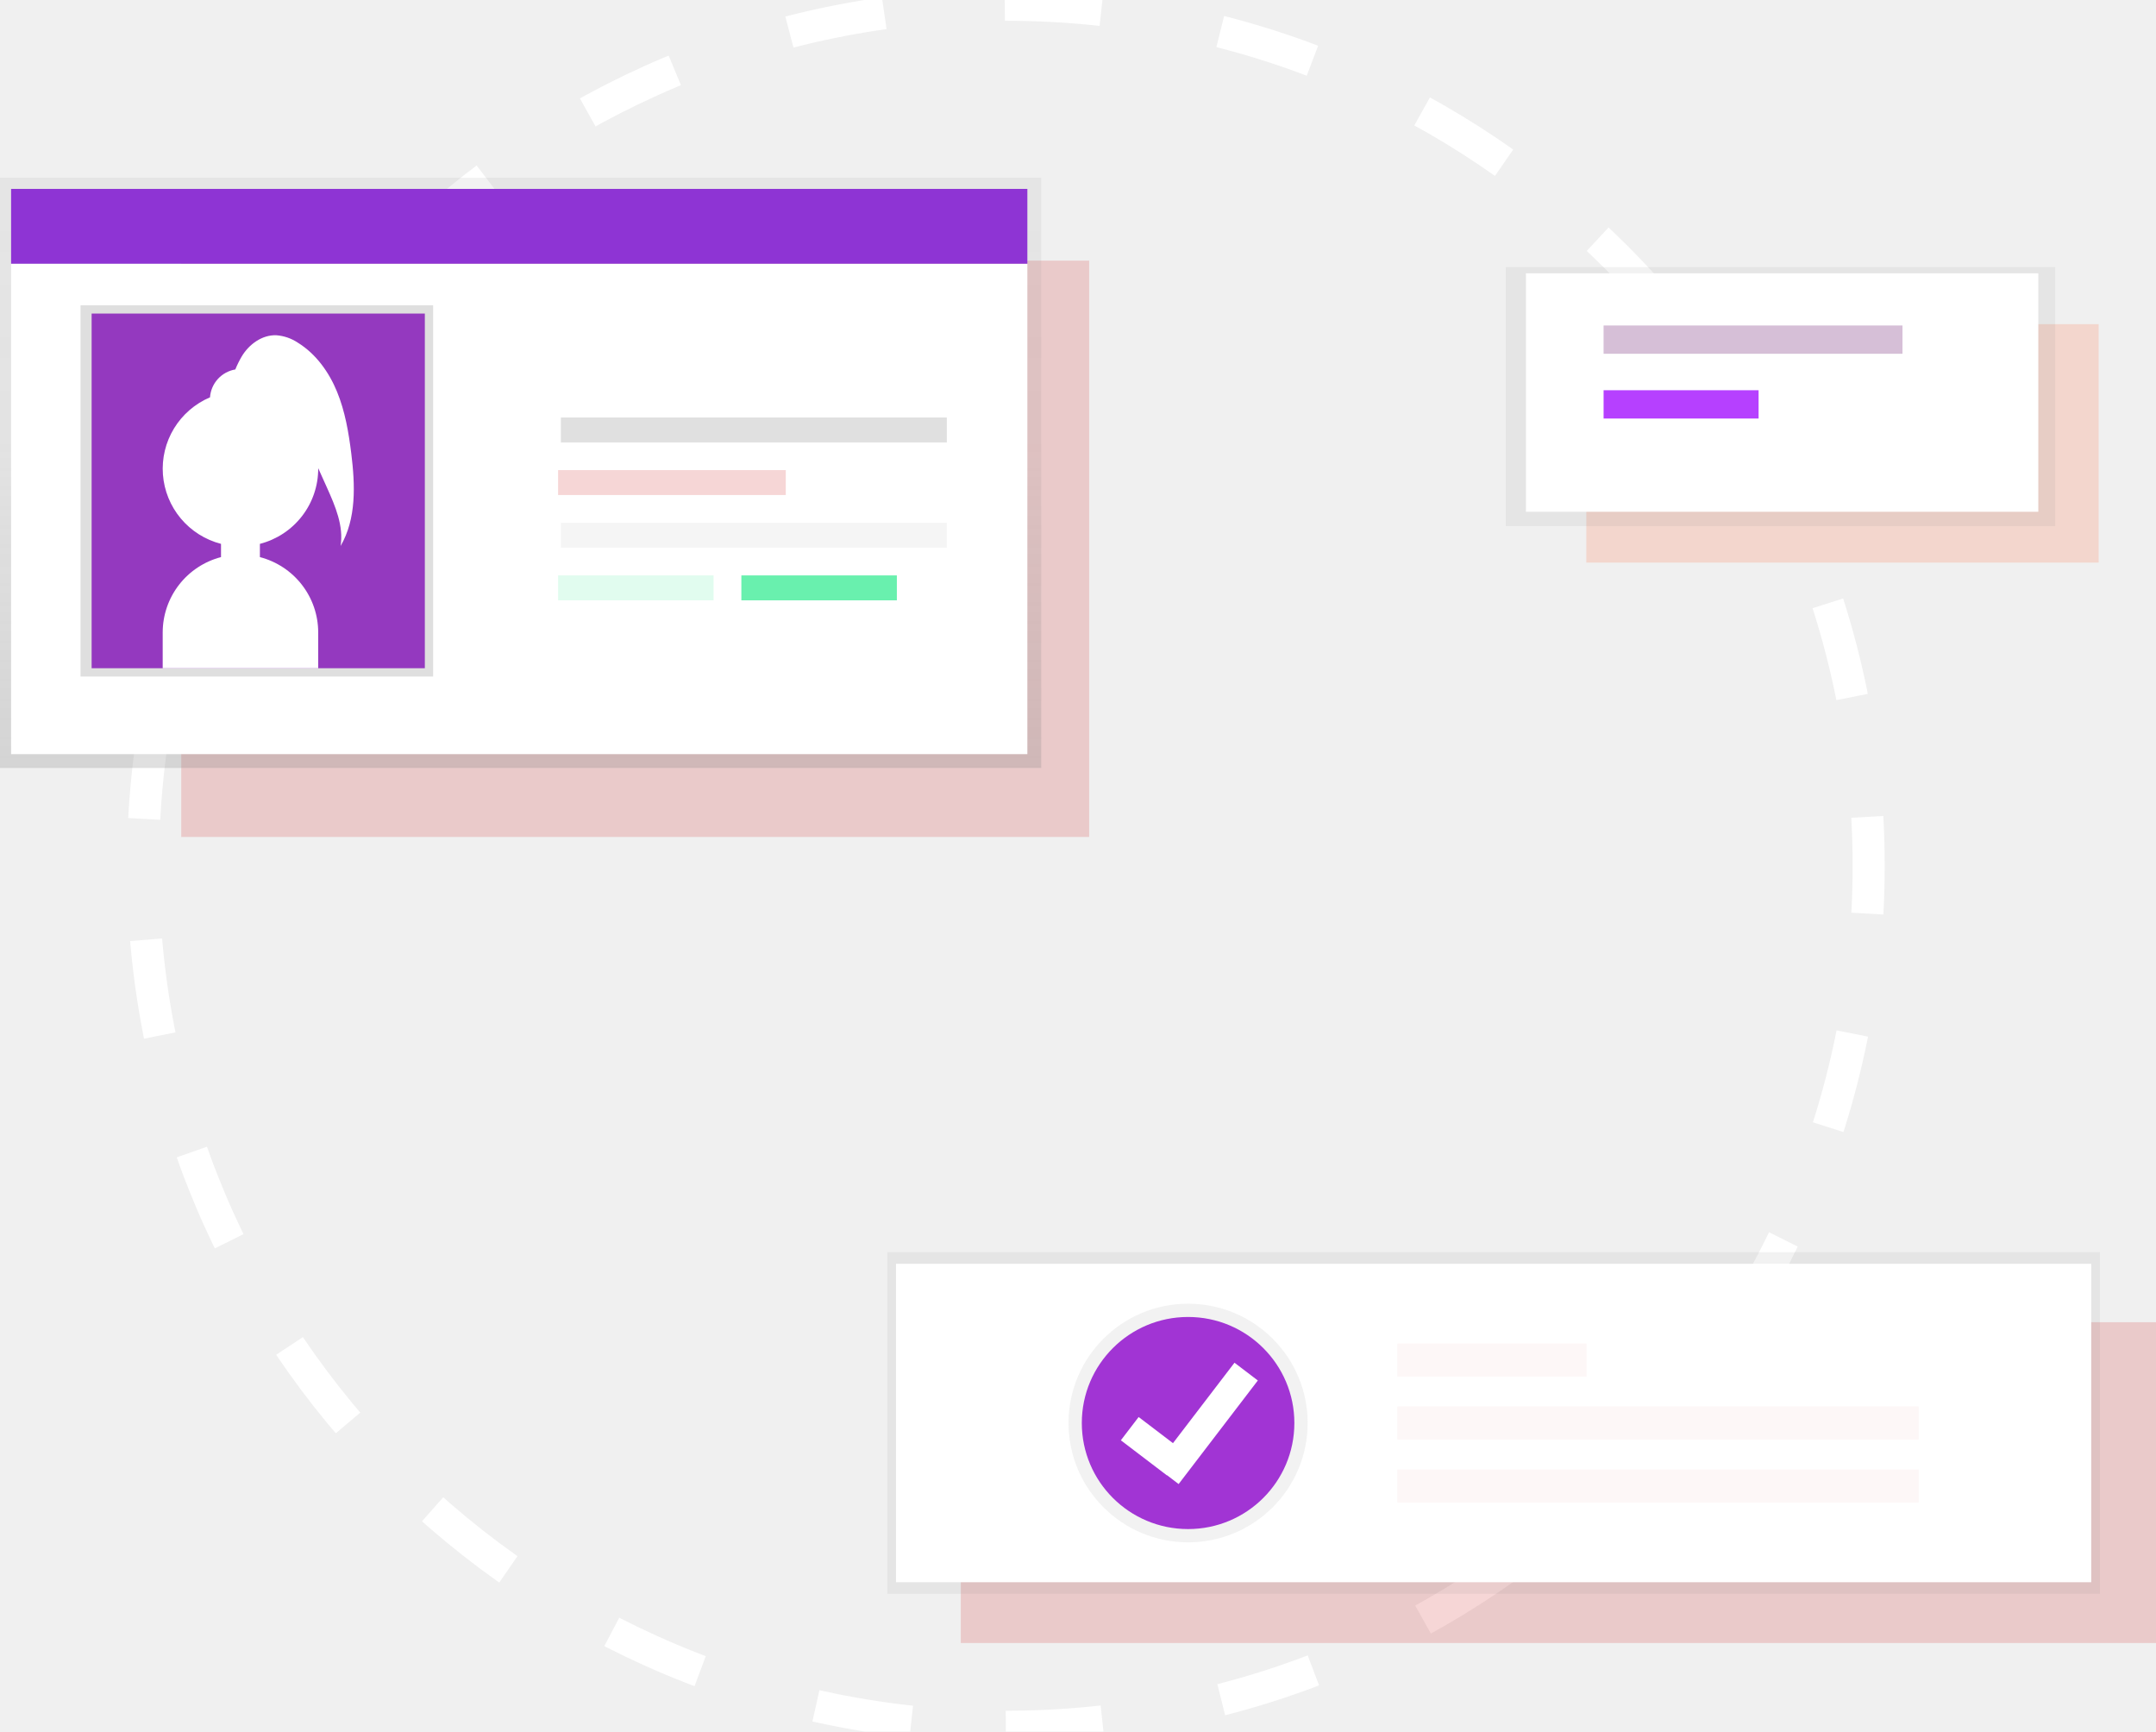
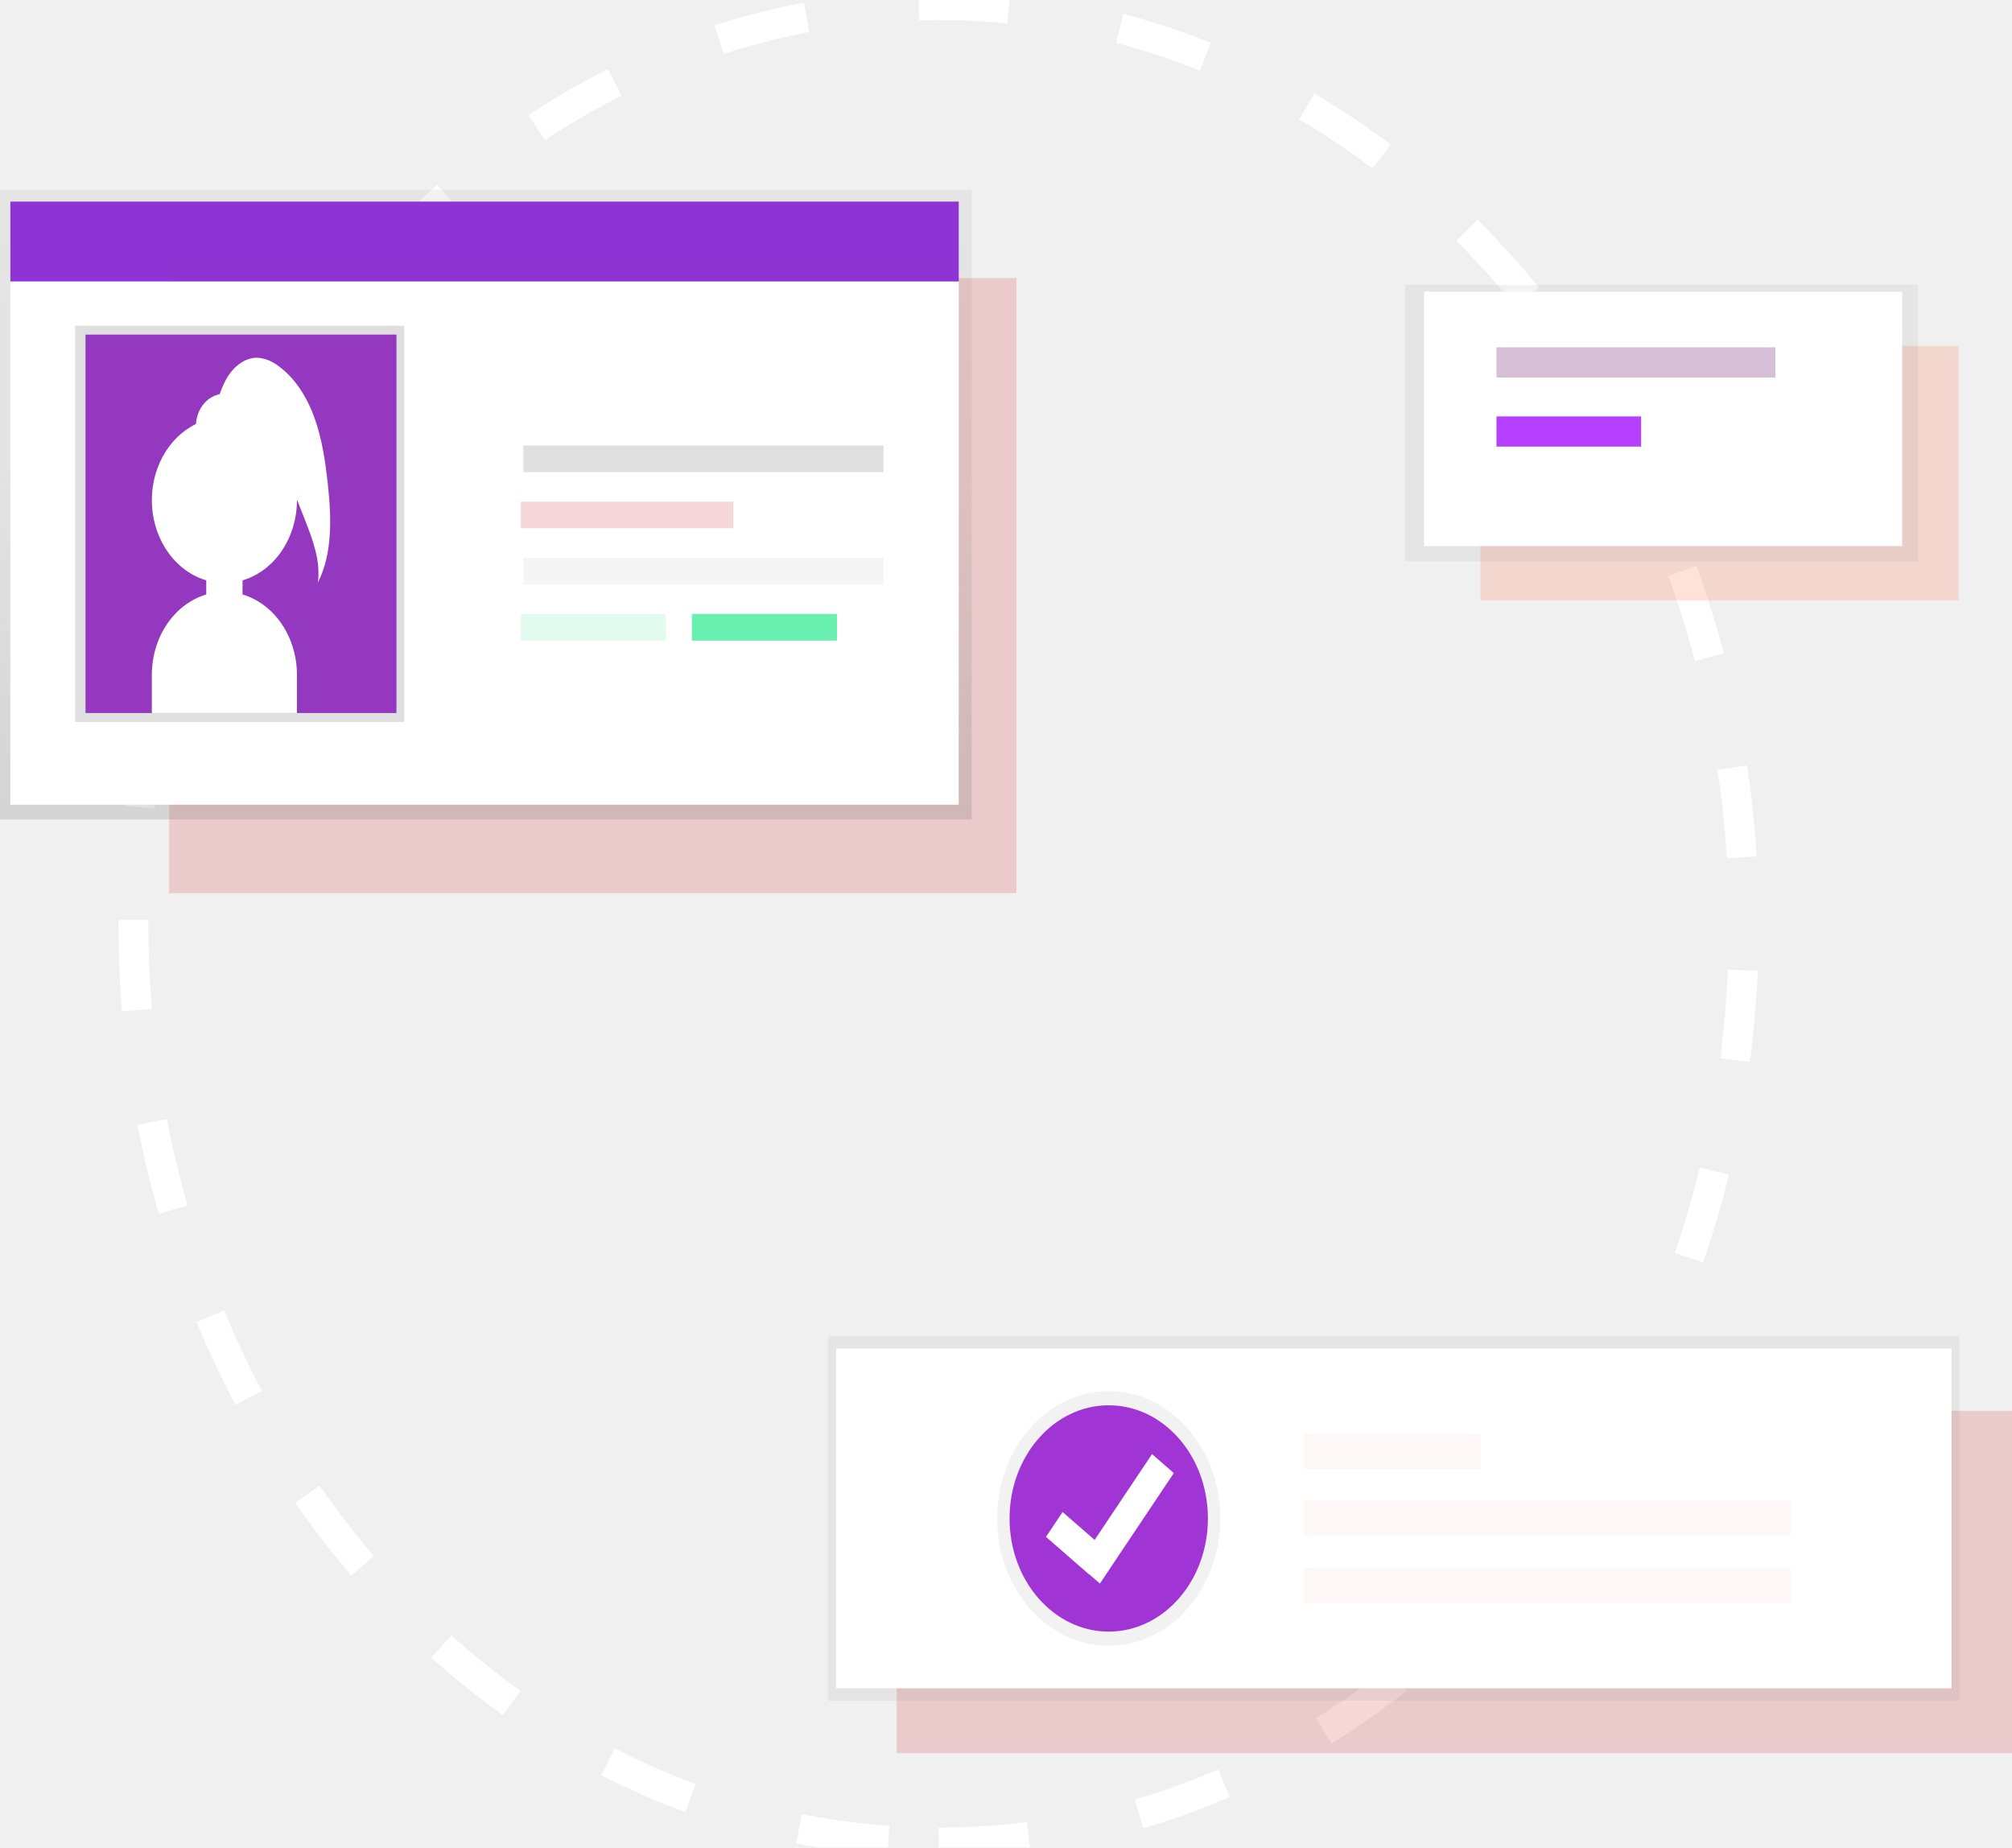
- <svg xmlns="http://www.w3.org/2000/svg" width="269" height="216" viewBox="0 0 269 216" fill="none">
+ <svg xmlns="http://www.w3.org/2000/svg" width="269" height="247" viewBox="0 0 269 247" fill="none">
  <g clip-path="url(#clip0)">
-     <path d="M125.495 215.408C184.951 215.408 233.15 167.32 233.15 108C233.15 48.68 184.951 0.592 125.495 0.592C66.038 0.592 17.839 48.68 17.839 108C17.839 167.32 66.038 215.408 125.495 215.408Z" stroke="white" stroke-width="4" stroke-miterlimit="10" stroke-dasharray="12.07 15.09" />
-     <path opacity="0.2" d="M135.895 32.515H22.611V104.408H135.895V32.515Z" fill="#D43434" />
-     <path d="M129.913 22.18H0V95.8H129.913V22.18Z" fill="url(#paint0_linear)" />
-     <path d="M128.182 32.897H1.385V94.075H128.182V32.897Z" fill="white" />
-     <path d="M54.044 38.081H10.048V84.397H54.044V38.081Z" fill="url(#paint1_linear)" />
-     <path d="M53.006 39.117H11.433V83.358H53.006V39.117Z" fill="#9439BF" />
-     <path d="M43.83 56.586C43.504 53.959 43.056 51.316 42.051 48.866C41.046 46.416 39.423 44.15 37.169 42.753C36.366 42.214 35.436 41.893 34.471 41.821C32.691 41.759 31.075 42.946 30.164 44.458C29.857 44.98 29.588 45.525 29.361 46.088C28.52 46.23 27.751 46.651 27.178 47.281C26.606 47.912 26.262 48.716 26.202 49.565C24.338 50.357 22.769 51.712 21.715 53.439C20.662 55.166 20.177 57.179 20.328 59.195C20.48 61.211 21.26 63.13 22.56 64.681C23.86 66.232 25.613 67.338 27.575 67.845V69.496C25.496 70.038 23.656 71.251 22.34 72.946C21.024 74.641 20.307 76.723 20.3 78.867V83.361H39.702V78.867C39.696 76.723 38.978 74.641 37.663 72.946C36.347 71.251 34.506 70.038 32.427 69.496V67.845C34.51 67.308 36.354 66.095 37.671 64.399C38.988 62.702 39.702 60.617 39.702 58.471C39.702 58.447 39.702 58.426 39.702 58.403L40.794 60.826C41.831 63.134 42.896 65.614 42.493 68.111C44.48 64.714 44.314 60.498 43.83 56.586Z" fill="white" />
-     <path d="M128.182 23.565H1.385V32.897H128.182V23.565Z" fill="#8E34D4" />
-     <path d="M118.134 52.08H69.979V55.19H118.134V52.08Z" fill="#E0E0E0" />
-     <path d="M118.134 65.214H69.979V68.324H118.134V65.214Z" fill="#F5F5F5" />
-     <path opacity="0.2" d="M98.041 58.645H69.632V61.755H98.041V58.645Z" fill="#D43434" />
-     <path opacity="0.2" d="M89.034 71.78H69.632V74.89H89.034V71.78Z" fill="#69F0AE" />
-     <path d="M111.9 71.78H92.498V74.89H111.9V71.78Z" fill="#69F0AE" />
-     <path opacity="0.2" d="M261.847 40.439H197.92V70.182H261.847V40.439Z" fill="#FF6E40" />
-     <path d="M256.419 33.329H187.87V65.637H256.419V33.329Z" fill="url(#paint2_linear)" />
-     <path d="M254.317 34.098H190.391V63.841H254.317V34.098Z" fill="white" />
-     <path opacity="0.3" d="M237.368 40.602H200.077V44.132H237.368V40.602Z" fill="#762778" />
-     <path d="M219.416 48.68H200.077V52.21H219.416V48.68Z" fill="#B640FF" />
-     <path opacity="0.2" d="M269 164.941H119.875V204.96H269V164.941Z" fill="#D43434" />
-     <path d="M262.004 156.209H110.707V198.821H262.004V156.209Z" fill="url(#paint3_linear)" />
-     <path d="M260.918 157.653H111.793V197.377H260.918V157.653Z" fill="white" />
-     <path d="M148.236 192.4C156.474 192.4 163.153 185.736 163.153 177.516C163.153 169.297 156.474 162.633 148.236 162.633C139.997 162.633 133.318 169.297 133.318 177.516C133.318 185.736 139.997 192.4 148.236 192.4Z" fill="url(#paint4_linear)" />
-     <path d="M148.236 190.746C155.559 190.746 161.495 184.823 161.495 177.516C161.495 170.21 155.559 164.287 148.236 164.287C140.913 164.287 134.976 170.21 134.976 177.516C134.976 184.823 140.913 190.746 148.236 190.746Z" fill="#A134D4" />
+     <path d="M125.495 246.323C184.951 246.323 233.15 191.333 233.15 123.5C233.15 55.666 184.951 0.677 125.495 0.677C66.038 0.677 17.839 55.666 17.839 123.5C17.839 191.333 66.038 246.323 125.495 246.323Z" stroke="white" stroke-width="4" stroke-miterlimit="10" stroke-dasharray="12.07 15.09" />
+     <path opacity="0.2" d="M135.895 37.182H22.611V119.393H135.895V37.182Z" fill="#D43434" />
+     <path d="M129.913 25.363H0V109.549H129.913V25.363Z" fill="url(#paint0_linear)" />
+     <path d="M128.182 37.618H1.385V107.576H128.182V37.618Z" fill="white" />
+     <path d="M54.044 43.546H10.048V96.51H54.044V43.546Z" fill="url(#paint1_linear)" />
+     <path d="M53.006 44.731H11.433V95.322H53.006V44.731Z" fill="#9439BF" />
+     <path d="M43.83 64.709C43.504 61.704 43.056 58.683 42.051 55.881C41.046 53.079 39.423 50.487 37.169 48.89C36.366 48.274 35.436 47.907 34.471 47.825C32.691 47.754 31.075 49.11 30.164 50.839C29.857 51.437 29.588 52.06 29.361 52.704C28.52 52.867 27.751 53.347 27.178 54.068C26.606 54.789 26.262 55.709 26.202 56.679C24.338 57.586 22.769 59.135 21.715 61.11C20.662 63.085 20.177 65.387 20.328 67.692C20.48 69.998 21.26 72.192 22.56 73.965C23.86 75.739 25.613 77.004 27.575 77.583V79.471C25.496 80.092 23.656 81.479 22.34 83.417C21.024 85.355 20.307 87.736 20.3 90.187V95.327H39.702V90.187C39.696 87.736 38.978 85.355 37.663 83.417C36.347 81.479 34.506 80.092 32.427 79.471V77.583C34.51 76.969 36.354 75.583 37.671 73.643C38.988 71.702 39.702 69.318 39.702 66.864C39.702 66.837 39.702 66.813 39.702 66.786L40.794 69.558C41.831 72.197 42.896 75.032 42.493 77.888C44.48 74.004 44.314 69.182 43.83 64.709Z" fill="white" />
+     <path d="M128.182 26.948H1.385V37.619H128.182V26.948Z" fill="#8E34D4" />
+     <path d="M118.134 59.555H69.979V63.111H118.134V59.555Z" fill="#E0E0E0" />
+     <path d="M118.134 74.574H69.979V78.13H118.134V74.574Z" fill="#F5F5F5" />
+     <path opacity="0.2" d="M98.041 67.062H69.632V70.618H98.041V67.062Z" fill="#D43434" />
+     <path opacity="0.2" d="M89.034 82.081H69.632V85.638H89.034V82.081Z" fill="#69F0AE" />
+     <path d="M111.9 82.081H92.498V85.638H111.9V82.081Z" fill="#69F0AE" />
+     <path opacity="0.2" d="M261.847 46.243H197.92V80.254H261.847V46.243Z" fill="#FF6E40" />
+     <path d="M256.419 38.113H187.87V75.059H256.419V38.113Z" fill="url(#paint2_linear)" />
+     <path d="M254.317 38.993H190.391V73.005H254.317V38.993Z" fill="white" />
+     <path opacity="0.3" d="M237.368 46.429H200.077V50.466H237.368V46.429Z" fill="#762778" />
+     <path d="M219.416 55.667H200.077V59.703H219.416V55.667Z" fill="#B640FF" />
+     <path opacity="0.2" d="M269 188.614H119.875V234.376H269V188.614Z" fill="#D43434" />
+     <path d="M262.004 178.628H110.707V227.355H262.004V178.628Z" fill="url(#paint3_linear)" />
+     <path d="M260.918 180.279H111.793V225.703H260.918V180.279Z" fill="white" />
+     <path d="M148.236 220.012C156.474 220.012 163.153 212.392 163.153 202.993C163.153 193.593 156.474 185.974 148.236 185.974C139.997 185.974 133.318 193.593 133.318 202.993C133.318 212.392 139.997 220.012 148.236 220.012Z" fill="url(#paint4_linear)" />
+     <path d="M148.236 218.121C155.559 218.121 161.495 211.348 161.495 202.994C161.495 194.639 155.559 187.866 148.236 187.866C140.913 187.866 134.976 194.639 134.976 202.994C134.976 211.348 140.913 218.121 148.236 218.121Z" fill="#A134D4" />
    <g opacity="0.2">
-       <path opacity="0.2" d="M197.959 167.595H174.34V171.729H197.959V167.595Z" fill="#D43434" />
-       <path opacity="0.2" d="M239.393 175.448H174.34V179.582H239.393V175.448Z" fill="#D43434" />
-       <path opacity="0.2" d="M239.393 183.304H174.34V187.438H239.393V183.304Z" fill="#D43434" />
+       <path opacity="0.2" d="M197.959 191.648H174.34V196.375H197.959V191.648Z" fill="#D43434" />
+       <path opacity="0.2" d="M239.393 200.627H174.34V205.354H239.393V200.627Z" fill="#D43434" />
+       <path opacity="0.2" d="M239.393 209.61H174.34V214.337H239.393V209.61Z" fill="#D43434" />
    </g>
-     <path d="M156.937 172.211L154.025 169.995L146.35 180.029L142.067 176.768L139.846 179.671L145.587 184.044L145.602 184.023L147.055 185.13L156.937 172.211Z" fill="white" />
+     <path d="M156.937 196.926L154.025 194.392L146.35 205.865L142.067 202.136L139.846 205.456L145.587 210.457L145.602 210.433L147.055 211.698L156.937 196.926Z" fill="white" />
  </g>
  <defs>
-     <linearGradient id="paint0_linear" x1="64.955" y1="95.803" x2="64.955" y2="22.18" gradientUnits="userSpaceOnUse">
+     <linearGradient id="paint0_linear" x1="64.955" y1="109.553" x2="64.955" y2="25.363" gradientUnits="userSpaceOnUse">
      <stop stop-color="#808080" stop-opacity="0.25" />
      <stop offset="0.54" stop-color="#808080" stop-opacity="0.12" />
      <stop offset="1" stop-color="#808080" stop-opacity="0.1" />
    </linearGradient>
-     <linearGradient id="paint1_linear" x1="1500.65" y1="9623.58" x2="8027.53" y2="9623.58" gradientUnits="userSpaceOnUse">
+     <linearGradient id="paint1_linear" x1="1500.65" y1="11004.8" x2="8027.53" y2="11004.8" gradientUnits="userSpaceOnUse">
      <stop stop-color="#808080" stop-opacity="0.25" />
      <stop offset="0.54" stop-color="#808080" stop-opacity="0.12" />
      <stop offset="1" stop-color="#808080" stop-opacity="0.1" />
    </linearGradient>
-     <linearGradient id="paint2_linear" x1="51534.4" y1="7200.27" x2="51534.4" y2="3672.53" gradientUnits="userSpaceOnUse">
+     <linearGradient id="paint2_linear" x1="51534.4" y1="8233.75" x2="51534.4" y2="4199.66" gradientUnits="userSpaceOnUse">
      <stop stop-color="#808080" stop-opacity="0.25" />
      <stop offset="0.54" stop-color="#808080" stop-opacity="0.12" />
      <stop offset="1" stop-color="#808080" stop-opacity="0.1" />
    </linearGradient>
-     <linearGradient id="paint3_linear" x1="95179.3" y1="28788.8" x2="95179.3" y2="22651.9" gradientUnits="userSpaceOnUse">
+     <linearGradient id="paint3_linear" x1="95179.3" y1="32920.5" x2="95179.3" y2="25902.9" gradientUnits="userSpaceOnUse">
      <stop stop-color="#808080" stop-opacity="0.25" />
      <stop offset="0.54" stop-color="#808080" stop-opacity="0.12" />
      <stop offset="1" stop-color="#808080" stop-opacity="0.1" />
    </linearGradient>
-     <linearGradient id="paint4_linear" x1="15045.8" y1="19518" x2="15045.8" y2="16523.5" gradientUnits="userSpaceOnUse">
+     <linearGradient id="paint4_linear" x1="15045.8" y1="22319.2" x2="15045.8" y2="18895" gradientUnits="userSpaceOnUse">
      <stop stop-color="#808080" stop-opacity="0.25" />
      <stop offset="0.54" stop-color="#808080" stop-opacity="0.12" />
      <stop offset="1" stop-color="#808080" stop-opacity="0.1" />
    </linearGradient>
    <clipPath id="clip0">
-       <rect width="269" height="216" fill="white" />
+       <rect width="269" height="247" fill="white" />
    </clipPath>
  </defs>
</svg>
